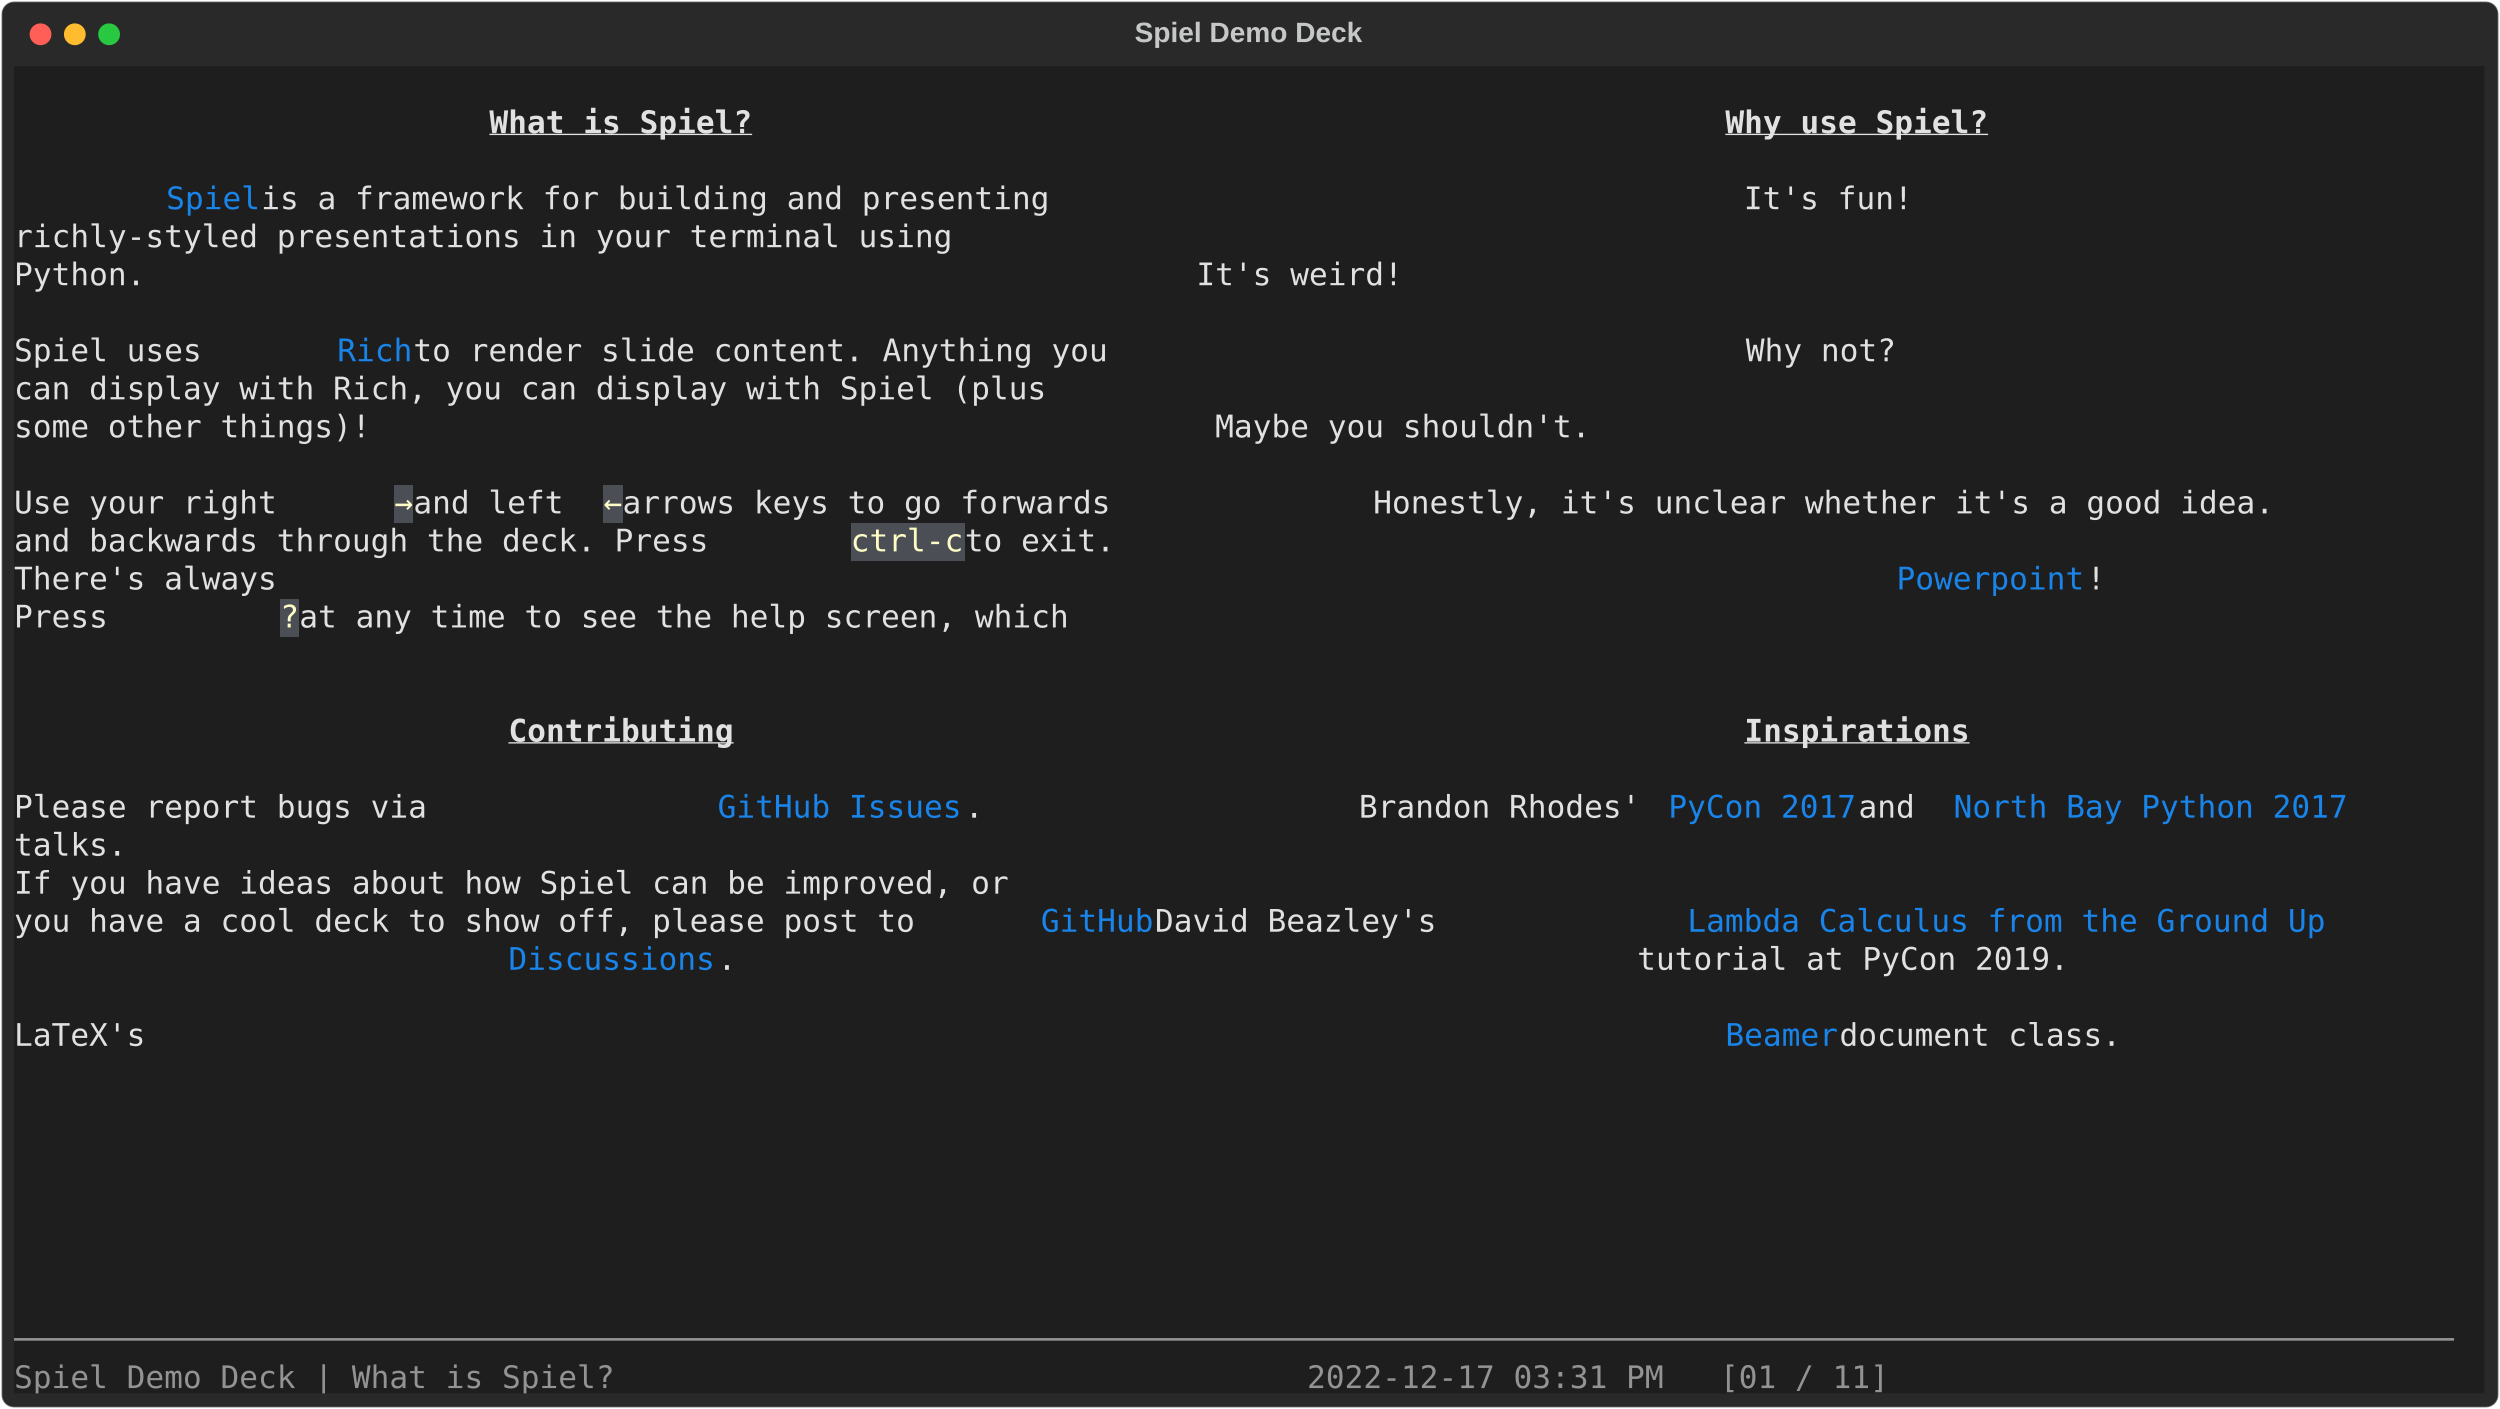
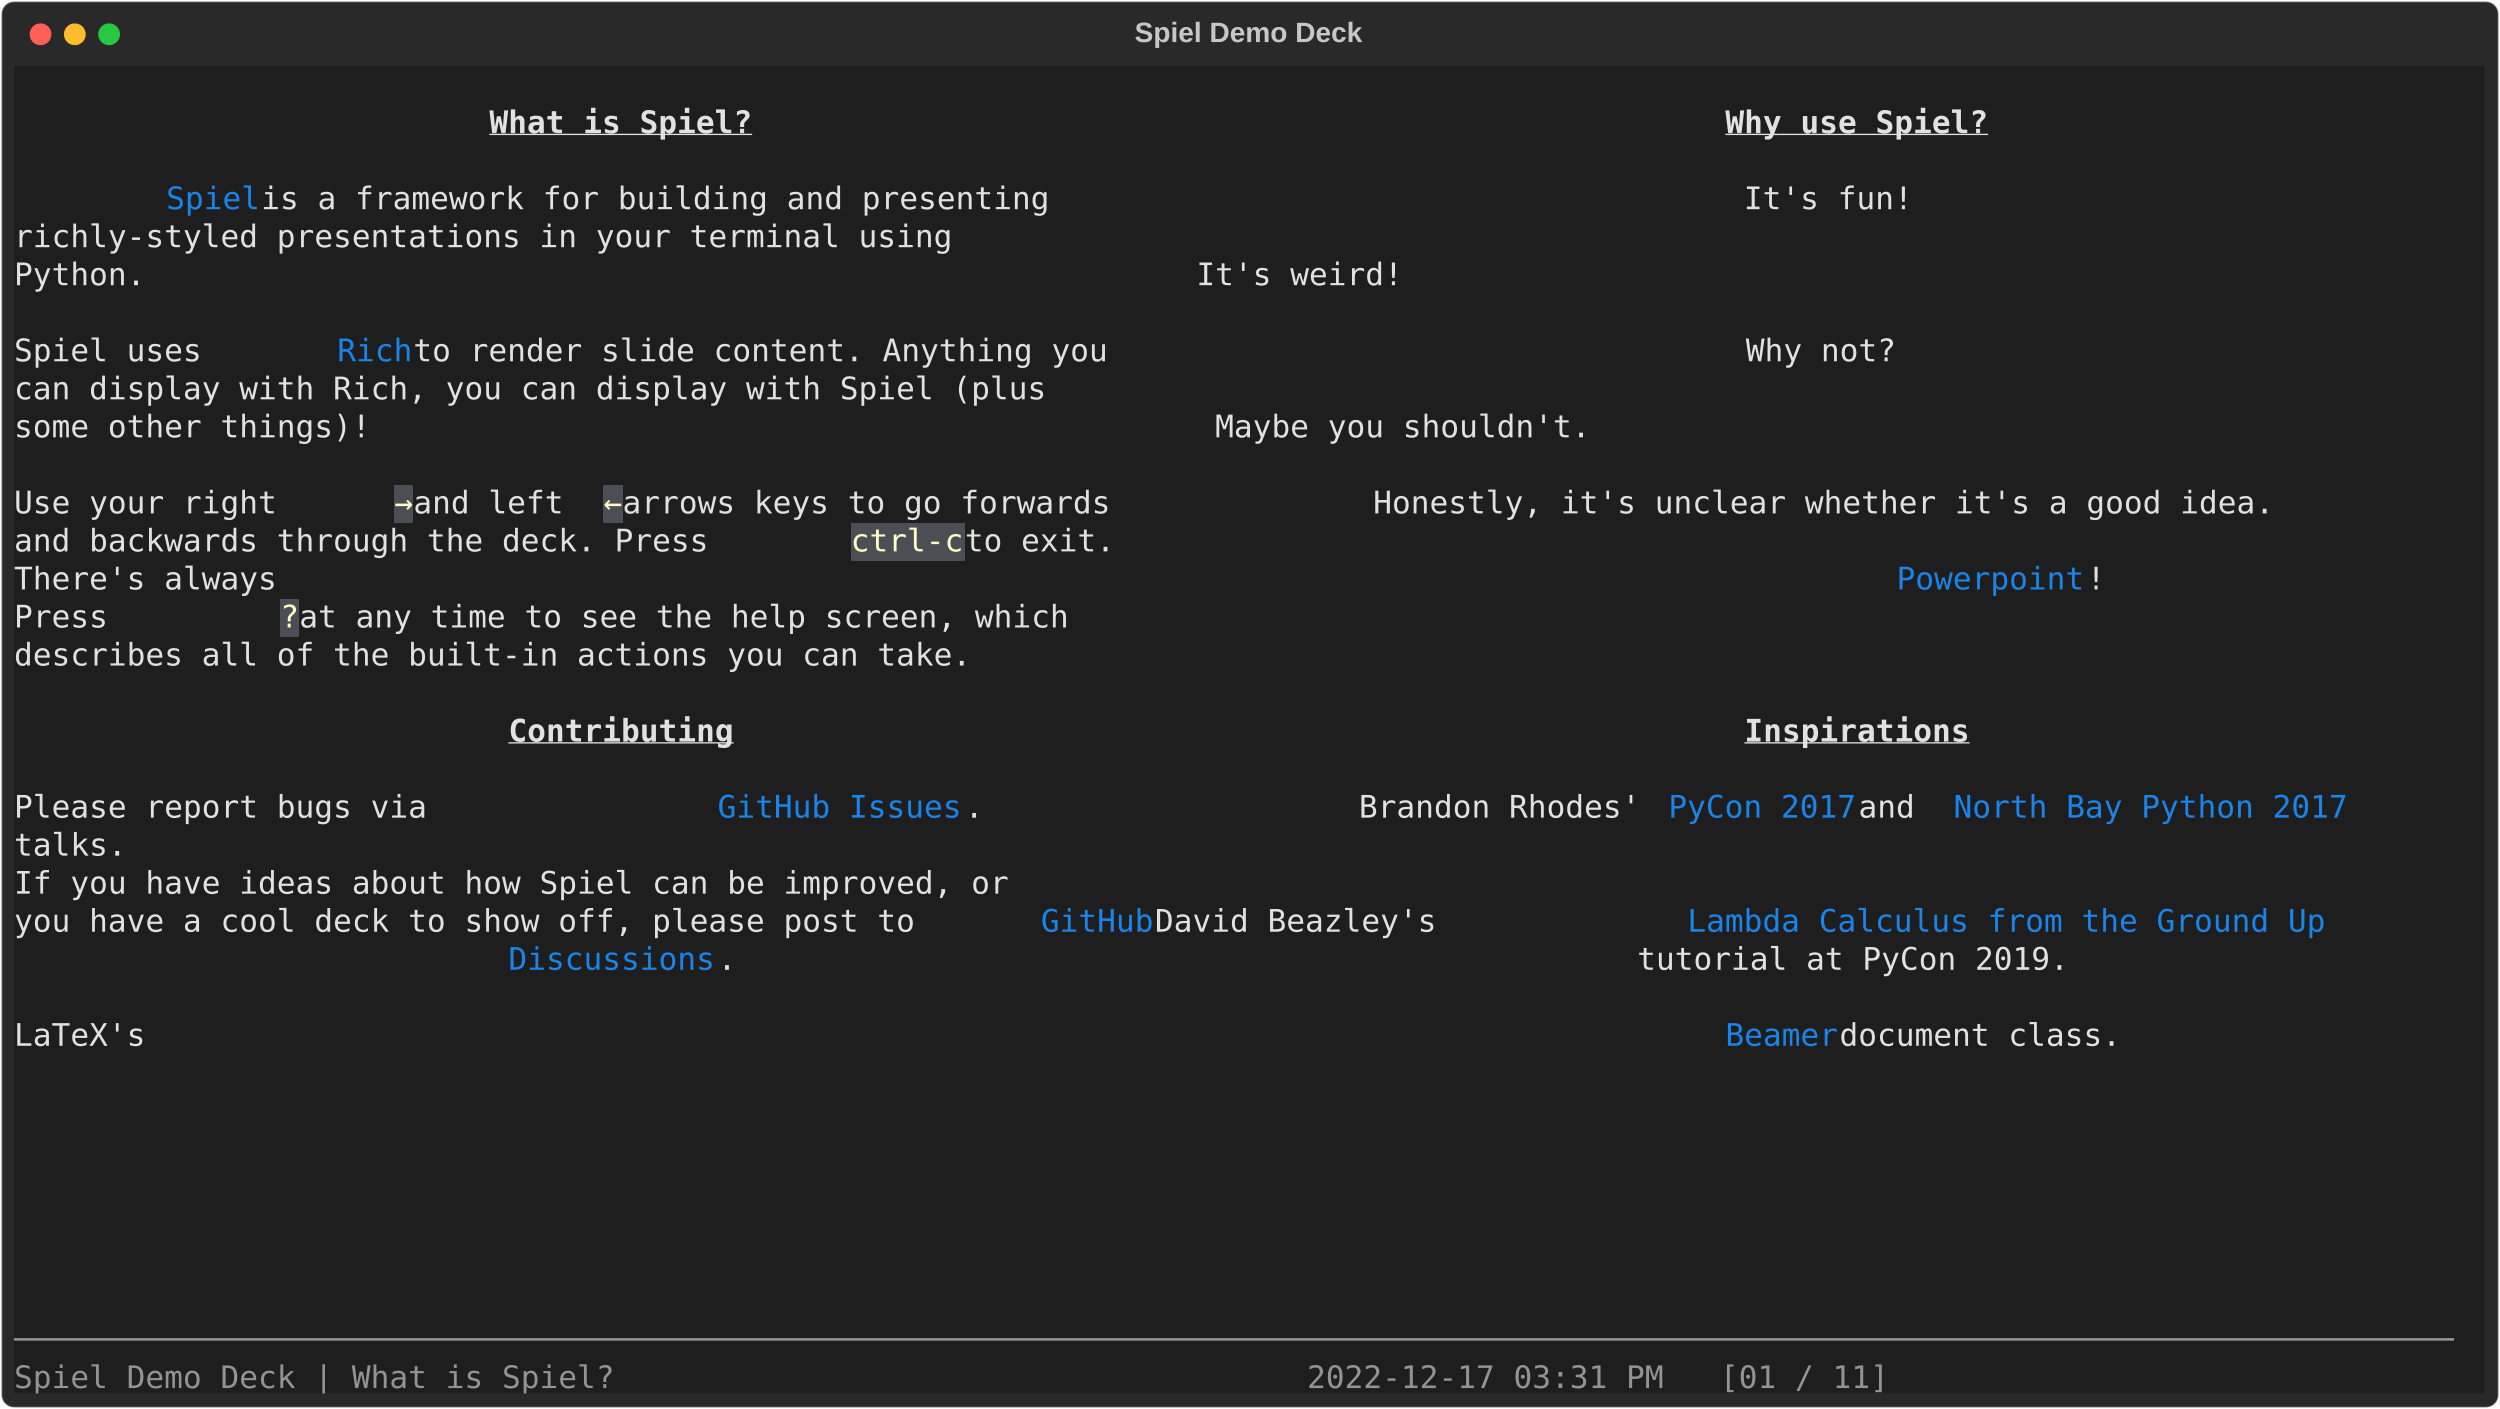
<svg xmlns="http://www.w3.org/2000/svg" class="rich-terminal" viewBox="0 0 1604 904.0">
  <style>

    @font-face {
        font-family: "Fira Code";
        src: local("FiraCode-Regular"),
                url("https://cdnjs.cloudflare.com/ajax/libs/firacode/6.2.0/woff2/FiraCode-Regular.woff2") format("woff2"),
                url("https://cdnjs.cloudflare.com/ajax/libs/firacode/6.2.0/woff/FiraCode-Regular.woff") format("woff");
        font-style: normal;
        font-weight: 400;
    }
    @font-face {
        font-family: "Fira Code";
        src: local("FiraCode-Bold"),
                url("https://cdnjs.cloudflare.com/ajax/libs/firacode/6.2.0/woff2/FiraCode-Bold.woff2") format("woff2"),
                url("https://cdnjs.cloudflare.com/ajax/libs/firacode/6.2.0/woff/FiraCode-Bold.woff") format("woff");
        font-style: bold;
        font-weight: 700;
    }

    .spieldocs-matrix {
        font-family: Fira Code, monospace;
        font-size: 20px;
        line-height: 24.4px;
        font-variant-east-asian: full-width;
    }

    .spieldocs-title {
        font-size: 18px;
        font-weight: bold;
        font-family: arial;
    }

    .spieldocs-r1 { fill: #e1e1e1 }
.spieldocs-r2 { fill: #c5c8c6 }
.spieldocs-r3 { fill: #e1e1e1;font-weight: bold;text-decoration: underline; }
.spieldocs-r4 { fill: #1984e9 }
.spieldocs-r5 { fill: #fdfdc5 }
.spieldocs-r6 { fill: #939393 }
.spieldocs-r7 { fill: #e1e1e1;font-weight: bold }
    </style>
  <defs>
    <clipPath id="spieldocs-clip-terminal">
      <rect x="0" y="0" width="1585.0" height="853.0" />
    </clipPath>
    <clipPath id="spieldocs-line-0">
      <rect x="0" y="1.5" width="1586" height="24.65" />
    </clipPath>
    <clipPath id="spieldocs-line-1">
      <rect x="0" y="25.9" width="1586" height="24.65" />
    </clipPath>
    <clipPath id="spieldocs-line-2">
      <rect x="0" y="50.3" width="1586" height="24.65" />
    </clipPath>
    <clipPath id="spieldocs-line-3">
      <rect x="0" y="74.7" width="1586" height="24.65" />
    </clipPath>
    <clipPath id="spieldocs-line-4">
      <rect x="0" y="99.1" width="1586" height="24.65" />
    </clipPath>
    <clipPath id="spieldocs-line-5">
      <rect x="0" y="123.5" width="1586" height="24.65" />
    </clipPath>
    <clipPath id="spieldocs-line-6">
      <rect x="0" y="147.9" width="1586" height="24.65" />
    </clipPath>
    <clipPath id="spieldocs-line-7">
      <rect x="0" y="172.3" width="1586" height="24.65" />
    </clipPath>
    <clipPath id="spieldocs-line-8">
      <rect x="0" y="196.7" width="1586" height="24.65" />
    </clipPath>
    <clipPath id="spieldocs-line-9">
      <rect x="0" y="221.1" width="1586" height="24.65" />
    </clipPath>
    <clipPath id="spieldocs-line-10">
      <rect x="0" y="245.5" width="1586" height="24.65" />
    </clipPath>
    <clipPath id="spieldocs-line-11">
      <rect x="0" y="269.9" width="1586" height="24.65" />
    </clipPath>
    <clipPath id="spieldocs-line-12">
      <rect x="0" y="294.3" width="1586" height="24.65" />
    </clipPath>
    <clipPath id="spieldocs-line-13">
      <rect x="0" y="318.7" width="1586" height="24.65" />
    </clipPath>
    <clipPath id="spieldocs-line-14">
      <rect x="0" y="343.1" width="1586" height="24.65" />
    </clipPath>
    <clipPath id="spieldocs-line-15">
      <rect x="0" y="367.5" width="1586" height="24.65" />
    </clipPath>
    <clipPath id="spieldocs-line-16">
      <rect x="0" y="391.9" width="1586" height="24.65" />
    </clipPath>
    <clipPath id="spieldocs-line-17">
      <rect x="0" y="416.3" width="1586" height="24.65" />
    </clipPath>
    <clipPath id="spieldocs-line-18">
      <rect x="0" y="440.7" width="1586" height="24.65" />
    </clipPath>
    <clipPath id="spieldocs-line-19">
      <rect x="0" y="465.1" width="1586" height="24.65" />
    </clipPath>
    <clipPath id="spieldocs-line-20">
      <rect x="0" y="489.5" width="1586" height="24.65" />
    </clipPath>
    <clipPath id="spieldocs-line-21">
      <rect x="0" y="513.9" width="1586" height="24.65" />
    </clipPath>
    <clipPath id="spieldocs-line-22">
      <rect x="0" y="538.3" width="1586" height="24.65" />
    </clipPath>
    <clipPath id="spieldocs-line-23">
      <rect x="0" y="562.7" width="1586" height="24.65" />
    </clipPath>
    <clipPath id="spieldocs-line-24">
      <rect x="0" y="587.1" width="1586" height="24.65" />
    </clipPath>
    <clipPath id="spieldocs-line-25">
      <rect x="0" y="611.5" width="1586" height="24.65" />
    </clipPath>
    <clipPath id="spieldocs-line-26">
      <rect x="0" y="635.9" width="1586" height="24.65" />
    </clipPath>
    <clipPath id="spieldocs-line-27">
      <rect x="0" y="660.3" width="1586" height="24.65" />
    </clipPath>
    <clipPath id="spieldocs-line-28">
      <rect x="0" y="684.7" width="1586" height="24.65" />
    </clipPath>
    <clipPath id="spieldocs-line-29">
      <rect x="0" y="709.1" width="1586" height="24.65" />
    </clipPath>
    <clipPath id="spieldocs-line-30">
      <rect x="0" y="733.5" width="1586" height="24.65" />
    </clipPath>
    <clipPath id="spieldocs-line-31">
      <rect x="0" y="757.9" width="1586" height="24.65" />
    </clipPath>
    <clipPath id="spieldocs-line-32">
      <rect x="0" y="782.3" width="1586" height="24.65" />
    </clipPath>
    <clipPath id="spieldocs-line-33">
      <rect x="0" y="806.7" width="1586" height="24.65" />
    </clipPath>
  </defs>
  <rect fill="#292929" stroke="rgba(255,255,255,0.35)" stroke-width="1" x="1" y="1" width="1602" height="902" rx="8" />
  <text class="spieldocs-title" fill="#c5c8c6" text-anchor="middle" x="801" y="27">Spiel Demo Deck</text>
  <g transform="translate(26,22)">
    <circle cx="0" cy="0" r="7" fill="#ff5f57" />
    <circle cx="22" cy="0" r="7" fill="#febc2e" />
    <circle cx="44" cy="0" r="7" fill="#28c840" />
  </g>
  <g transform="translate(9, 41)" clip-path="url(#spieldocs-clip-terminal)">
    <rect fill="#1e1e1e" x="0" y="1.5" width="1586" height="24.65" shape-rendering="crispEdges" />
    <rect fill="#1e1e1e" x="0" y="25.9" width="305" height="24.65" shape-rendering="crispEdges" />
    <rect fill="#1e1e1e" x="305" y="25.9" width="170.8" height="24.65" shape-rendering="crispEdges" />
    <rect fill="#1e1e1e" x="475.8" y="25.9" width="622.2" height="24.65" shape-rendering="crispEdges" />
    <rect fill="#1e1e1e" x="1098" y="25.9" width="170.8" height="24.65" shape-rendering="crispEdges" />
    <rect fill="#1e1e1e" x="1268.8" y="25.9" width="317.2" height="24.65" shape-rendering="crispEdges" />
    <rect fill="#1e1e1e" x="0" y="50.3" width="1586" height="24.65" shape-rendering="crispEdges" />
    <rect fill="#1e1e1e" x="0" y="74.7" width="97.6" height="24.65" shape-rendering="crispEdges" />
    <rect fill="#1e1e1e" x="97.6" y="74.7" width="61" height="24.65" shape-rendering="crispEdges" />
    <rect fill="#1e1e1e" x="158.6" y="74.7" width="1427.4" height="24.65" shape-rendering="crispEdges" />
    <rect fill="#1e1e1e" x="0" y="99.1" width="1586" height="24.65" shape-rendering="crispEdges" />
    <rect fill="#1e1e1e" x="0" y="123.5" width="1586" height="24.65" shape-rendering="crispEdges" />
    <rect fill="#1e1e1e" x="0" y="147.9" width="1586" height="24.65" shape-rendering="crispEdges" />
    <rect fill="#1e1e1e" x="0" y="172.3" width="207.4" height="24.65" shape-rendering="crispEdges" />
    <rect fill="#1e1e1e" x="207.4" y="172.3" width="48.8" height="24.65" shape-rendering="crispEdges" />
    <rect fill="#1e1e1e" x="256.2" y="172.3" width="1329.8" height="24.65" shape-rendering="crispEdges" />
    <rect fill="#1e1e1e" x="0" y="196.7" width="1586" height="24.65" shape-rendering="crispEdges" />
    <rect fill="#1e1e1e" x="0" y="221.1" width="1586" height="24.65" shape-rendering="crispEdges" />
    <rect fill="#1e1e1e" x="0" y="245.5" width="1586" height="24.65" shape-rendering="crispEdges" />
    <rect fill="#1e1e1e" x="0" y="269.9" width="244" height="24.65" shape-rendering="crispEdges" />
    <rect fill="#4b4e55" x="244" y="269.9" width="12.2" height="24.65" shape-rendering="crispEdges" />
    <rect fill="#1e1e1e" x="256.2" y="269.9" width="122" height="24.65" shape-rendering="crispEdges" />
    <rect fill="#4b4e55" x="378.2" y="269.9" width="12.2" height="24.65" shape-rendering="crispEdges" />
    <rect fill="#1e1e1e" x="390.4" y="269.9" width="1195.6" height="24.65" shape-rendering="crispEdges" />
    <rect fill="#1e1e1e" x="0" y="294.3" width="536.8" height="24.65" shape-rendering="crispEdges" />
    <rect fill="#4b4e55" x="536.8" y="294.3" width="73.2" height="24.65" shape-rendering="crispEdges" />
    <rect fill="#1e1e1e" x="610" y="294.3" width="976" height="24.65" shape-rendering="crispEdges" />
    <rect fill="#1e1e1e" x="0" y="318.7" width="1207.8" height="24.65" shape-rendering="crispEdges" />
    <rect fill="#1e1e1e" x="1207.8" y="318.7" width="122" height="24.65" shape-rendering="crispEdges" />
    <rect fill="#1e1e1e" x="1329.8" y="318.7" width="256.2" height="24.65" shape-rendering="crispEdges" />
    <rect fill="#1e1e1e" x="0" y="343.1" width="170.8" height="24.65" shape-rendering="crispEdges" />
    <rect fill="#4b4e55" x="170.8" y="343.1" width="12.2" height="24.65" shape-rendering="crispEdges" />
    <rect fill="#1e1e1e" x="183" y="343.1" width="1403" height="24.65" shape-rendering="crispEdges" />
    <rect fill="#1e1e1e" x="0" y="367.5" width="1586" height="24.65" shape-rendering="crispEdges" />
    <rect fill="#1e1e1e" x="0" y="391.9" width="1586" height="24.65" shape-rendering="crispEdges" />
    <rect fill="#1e1e1e" x="0" y="416.3" width="317.2" height="24.65" shape-rendering="crispEdges" />
    <rect fill="#1e1e1e" x="317.2" y="416.3" width="146.4" height="24.65" shape-rendering="crispEdges" />
    <rect fill="#1e1e1e" x="463.6" y="416.3" width="646.6" height="24.65" shape-rendering="crispEdges" />
    <rect fill="#1e1e1e" x="1110.2" y="416.3" width="146.4" height="24.65" shape-rendering="crispEdges" />
    <rect fill="#1e1e1e" x="1256.6" y="416.3" width="329.4" height="24.65" shape-rendering="crispEdges" />
    <rect fill="#1e1e1e" x="0" y="440.7" width="1586" height="24.65" shape-rendering="crispEdges" />
    <rect fill="#1e1e1e" x="0" y="465.1" width="451.4" height="24.65" shape-rendering="crispEdges" />
    <rect fill="#1e1e1e" x="451.4" y="465.1" width="158.6" height="24.65" shape-rendering="crispEdges" />
    <rect fill="#1e1e1e" x="610" y="465.1" width="451.4" height="24.65" shape-rendering="crispEdges" />
    <rect fill="#1e1e1e" x="1061.4" y="465.1" width="122" height="24.65" shape-rendering="crispEdges" />
    <rect fill="#1e1e1e" x="1183.4" y="465.1" width="61" height="24.65" shape-rendering="crispEdges" />
    <rect fill="#1e1e1e" x="1244.4" y="465.1" width="256.2" height="24.65" shape-rendering="crispEdges" />
    <rect fill="#1e1e1e" x="1500.6" y="465.1" width="85.4" height="24.65" shape-rendering="crispEdges" />
    <rect fill="#1e1e1e" x="0" y="489.5" width="1586" height="24.65" shape-rendering="crispEdges" />
    <rect fill="#1e1e1e" x="0" y="513.9" width="1586" height="24.65" shape-rendering="crispEdges" />
    <rect fill="#1e1e1e" x="0" y="538.3" width="658.8" height="24.65" shape-rendering="crispEdges" />
    <rect fill="#1e1e1e" x="658.8" y="538.3" width="73.2" height="24.65" shape-rendering="crispEdges" />
    <rect fill="#1e1e1e" x="732" y="538.3" width="341.6" height="24.65" shape-rendering="crispEdges" />
    <rect fill="#1e1e1e" x="1073.6" y="538.3" width="414.8" height="24.65" shape-rendering="crispEdges" />
    <rect fill="#1e1e1e" x="1488.4" y="538.3" width="97.6" height="24.65" shape-rendering="crispEdges" />
    <rect fill="#1e1e1e" x="0" y="562.7" width="317.2" height="24.65" shape-rendering="crispEdges" />
    <rect fill="#1e1e1e" x="317.2" y="562.7" width="134.2" height="24.65" shape-rendering="crispEdges" />
    <rect fill="#1e1e1e" x="451.4" y="562.7" width="1134.6" height="24.65" shape-rendering="crispEdges" />
    <rect fill="#1e1e1e" x="0" y="587.1" width="1586" height="24.65" shape-rendering="crispEdges" />
    <rect fill="#1e1e1e" x="0" y="611.5" width="1098" height="24.65" shape-rendering="crispEdges" />
    <rect fill="#1e1e1e" x="1098" y="611.5" width="73.2" height="24.65" shape-rendering="crispEdges" />
    <rect fill="#1e1e1e" x="1171.2" y="611.5" width="414.8" height="24.65" shape-rendering="crispEdges" />
    <rect fill="#1e1e1e" x="0" y="635.9" width="1586" height="24.65" shape-rendering="crispEdges" />
    <rect fill="#1e1e1e" x="0" y="660.3" width="1586" height="24.65" shape-rendering="crispEdges" />
    <rect fill="#1e1e1e" x="0" y="684.7" width="1586" height="24.65" shape-rendering="crispEdges" />
    <rect fill="#1e1e1e" x="0" y="709.1" width="1586" height="24.65" shape-rendering="crispEdges" />
    <rect fill="#1e1e1e" x="0" y="733.5" width="1586" height="24.65" shape-rendering="crispEdges" />
    <rect fill="#1e1e1e" x="0" y="757.9" width="1586" height="24.65" shape-rendering="crispEdges" />
    <rect fill="#1e1e1e" x="0" y="782.3" width="1586" height="24.65" shape-rendering="crispEdges" />
    <rect fill="#1e1e1e" x="0" y="806.7" width="1586" height="24.65" shape-rendering="crispEdges" />
    <rect fill="#1e1e1e" x="0" y="831.1" width="805.2" height="24.65" shape-rendering="crispEdges" />
    <rect fill="#1e1e1e" x="805.2" y="831.1" width="24.4" height="24.65" shape-rendering="crispEdges" />
    <rect fill="#1e1e1e" x="829.6" y="831.1" width="756.4" height="24.65" shape-rendering="crispEdges" />
    <g class="spieldocs-matrix">
      <text class="spieldocs-r2" x="1586" y="20" textLength="12.2" clip-path="url(#spieldocs-line-0)">
</text>
      <text class="spieldocs-r3" x="305" y="44.4" textLength="170.8" clip-path="url(#spieldocs-line-1)">What is Spiel?</text>
      <text class="spieldocs-r3" x="1098" y="44.4" textLength="170.8" clip-path="url(#spieldocs-line-1)">Why use Spiel?</text>
      <text class="spieldocs-r2" x="1586" y="44.4" textLength="12.2" clip-path="url(#spieldocs-line-1)">
</text>
      <text class="spieldocs-r2" x="1586" y="68.8" textLength="12.2" clip-path="url(#spieldocs-line-2)">
</text>
      <text class="spieldocs-r4" x="97.6" y="93.2" textLength="61" clip-path="url(#spieldocs-line-3)">Spiel</text>
      <text class="spieldocs-r1" x="158.6" y="93.2" textLength="1427.4" clip-path="url(#spieldocs-line-3)"> is a framework for building and presenting                                     It's fun!                            </text>
      <text class="spieldocs-r2" x="1586" y="93.2" textLength="12.2" clip-path="url(#spieldocs-line-3)">
</text>
      <text class="spieldocs-r1" x="0" y="117.6" textLength="1586" clip-path="url(#spieldocs-line-4)">       richly-styled presentations in your terminal using                                                                         </text>
      <text class="spieldocs-r2" x="1586" y="117.6" textLength="12.2" clip-path="url(#spieldocs-line-4)">
</text>
      <text class="spieldocs-r1" x="0" y="142" textLength="1586" clip-path="url(#spieldocs-line-5)">                             Python.                                                        It's weird!                           </text>
      <text class="spieldocs-r2" x="1586" y="142" textLength="12.2" clip-path="url(#spieldocs-line-5)">
</text>
      <text class="spieldocs-r2" x="1586" y="166.4" textLength="12.2" clip-path="url(#spieldocs-line-6)">
</text>
      <text class="spieldocs-r1" x="0" y="190.8" textLength="207.4" clip-path="url(#spieldocs-line-7)">      Spiel uses </text>
      <text class="spieldocs-r4" x="207.4" y="190.8" textLength="48.8" clip-path="url(#spieldocs-line-7)">Rich</text>
      <text class="spieldocs-r1" x="256.2" y="190.8" textLength="1329.8" clip-path="url(#spieldocs-line-7)"> to render slide content. Anything you                                  Why not?                             </text>
      <text class="spieldocs-r2" x="1586" y="190.8" textLength="12.2" clip-path="url(#spieldocs-line-7)">
</text>
      <text class="spieldocs-r1" x="0" y="215.2" textLength="1586" clip-path="url(#spieldocs-line-8)">     can display with Rich, you can display with Spiel (plus                                                                      </text>
      <text class="spieldocs-r2" x="1586" y="215.2" textLength="12.2" clip-path="url(#spieldocs-line-8)">
</text>
      <text class="spieldocs-r1" x="0" y="239.6" textLength="1586" clip-path="url(#spieldocs-line-9)">                       some other things)!                                             Maybe you shouldn't.                       </text>
      <text class="spieldocs-r2" x="1586" y="239.6" textLength="12.2" clip-path="url(#spieldocs-line-9)">
</text>
      <text class="spieldocs-r2" x="1586" y="264" textLength="12.2" clip-path="url(#spieldocs-line-10)">
</text>
      <text class="spieldocs-r1" x="0" y="288.4" textLength="244" clip-path="url(#spieldocs-line-11)">     Use your right </text>
      <text class="spieldocs-r5" x="244" y="288.4" textLength="12.2" clip-path="url(#spieldocs-line-11)">→</text>
      <text class="spieldocs-r1" x="256.2" y="288.4" textLength="122" clip-path="url(#spieldocs-line-11)"> and left </text>
      <text class="spieldocs-r5" x="378.2" y="288.4" textLength="12.2" clip-path="url(#spieldocs-line-11)">←</text>
      <text class="spieldocs-r1" x="390.4" y="288.4" textLength="1195.6" clip-path="url(#spieldocs-line-11)"> arrows keys to go forwards              Honestly, it's unclear whether it's a good idea.         </text>
      <text class="spieldocs-r2" x="1586" y="288.4" textLength="12.2" clip-path="url(#spieldocs-line-11)">
</text>
      <text class="spieldocs-r1" x="0" y="312.8" textLength="536.8" clip-path="url(#spieldocs-line-12)">      and backwards through the deck. Press </text>
      <text class="spieldocs-r5" x="536.8" y="312.8" textLength="73.2" clip-path="url(#spieldocs-line-12)">ctrl-c</text>
      <text class="spieldocs-r1" x="610" y="312.8" textLength="976" clip-path="url(#spieldocs-line-12)"> to exit.                                                                       </text>
      <text class="spieldocs-r2" x="1586" y="312.8" textLength="12.2" clip-path="url(#spieldocs-line-12)">
</text>
      <text class="spieldocs-r1" x="0" y="337.2" textLength="1207.8" clip-path="url(#spieldocs-line-13)">                                                                                    There's always </text>
      <text class="spieldocs-r4" x="1207.8" y="337.2" textLength="122" clip-path="url(#spieldocs-line-13)">Powerpoint</text>
      <text class="spieldocs-r1" x="1329.8" y="337.2" textLength="256.2" clip-path="url(#spieldocs-line-13)">!                    </text>
      <text class="spieldocs-r2" x="1586" y="337.2" textLength="12.2" clip-path="url(#spieldocs-line-13)">
</text>
      <text class="spieldocs-r1" x="0" y="361.6" textLength="170.8" clip-path="url(#spieldocs-line-14)">        Press </text>
      <text class="spieldocs-r5" x="170.8" y="361.6" textLength="12.2" clip-path="url(#spieldocs-line-14)">?</text>
      <text class="spieldocs-r1" x="183" y="361.6" textLength="1403" clip-path="url(#spieldocs-line-14)"> at any time to see the help screen, which                                                                         </text>
      <text class="spieldocs-r2" x="1586" y="361.6" textLength="12.2" clip-path="url(#spieldocs-line-14)">
</text>
+       <text class="spieldocs-r1" x="0" y="386" textLength="1586" clip-path="url(#spieldocs-line-15)">       describes all of the built-in actions you can take.                                                                        </text>
      <text class="spieldocs-r2" x="1586" y="386" textLength="12.2" clip-path="url(#spieldocs-line-15)">
</text>
      <text class="spieldocs-r2" x="1586" y="410.4" textLength="12.2" clip-path="url(#spieldocs-line-16)">
</text>
      <text class="spieldocs-r3" x="317.2" y="434.8" textLength="146.4" clip-path="url(#spieldocs-line-17)">Contributing</text>
      <text class="spieldocs-r3" x="1110.2" y="434.8" textLength="146.4" clip-path="url(#spieldocs-line-17)">Inspirations</text>
      <text class="spieldocs-r2" x="1586" y="434.8" textLength="12.2" clip-path="url(#spieldocs-line-17)">
</text>
      <text class="spieldocs-r2" x="1586" y="459.2" textLength="12.2" clip-path="url(#spieldocs-line-18)">
</text>
      <text class="spieldocs-r1" x="0" y="483.6" textLength="451.4" clip-path="url(#spieldocs-line-19)">              Please report bugs via </text>
      <text class="spieldocs-r4" x="451.4" y="483.6" textLength="158.6" clip-path="url(#spieldocs-line-19)">GitHub Issues</text>
      <text class="spieldocs-r1" x="610" y="483.6" textLength="451.4" clip-path="url(#spieldocs-line-19)">.                    Brandon Rhodes' </text>
      <text class="spieldocs-r4" x="1061.4" y="483.6" textLength="122" clip-path="url(#spieldocs-line-19)">PyCon 2017</text>
      <text class="spieldocs-r1" x="1183.4" y="483.6" textLength="61" clip-path="url(#spieldocs-line-19)"> and </text>
      <text class="spieldocs-r4" x="1244.4" y="483.6" textLength="256.2" clip-path="url(#spieldocs-line-19)">North Bay Python 2017</text>
      <text class="spieldocs-r2" x="1586" y="483.6" textLength="12.2" clip-path="url(#spieldocs-line-19)">
</text>
      <text class="spieldocs-r1" x="0" y="508" textLength="1586" clip-path="url(#spieldocs-line-20)">                                                                                              talks.                              </text>
      <text class="spieldocs-r2" x="1586" y="508" textLength="12.2" clip-path="url(#spieldocs-line-20)">
</text>
      <text class="spieldocs-r1" x="0" y="532.4" textLength="1586" clip-path="url(#spieldocs-line-21)">      If you have ideas about how Spiel can be improved, or                                                                       </text>
      <text class="spieldocs-r2" x="1586" y="532.4" textLength="12.2" clip-path="url(#spieldocs-line-21)">
</text>
      <text class="spieldocs-r1" x="0" y="556.8" textLength="658.8" clip-path="url(#spieldocs-line-22)">     you have a cool deck to show off, please post to </text>
      <text class="spieldocs-r4" x="658.8" y="556.8" textLength="73.2" clip-path="url(#spieldocs-line-22)">GitHub</text>
      <text class="spieldocs-r1" x="732" y="556.8" textLength="341.6" clip-path="url(#spieldocs-line-22)">            David Beazley's </text>
      <text class="spieldocs-r4" x="1073.6" y="556.8" textLength="414.8" clip-path="url(#spieldocs-line-22)">Lambda Calculus from the Ground Up</text>
      <text class="spieldocs-r2" x="1586" y="556.8" textLength="12.2" clip-path="url(#spieldocs-line-22)">
</text>
      <text class="spieldocs-r4" x="317.2" y="581.2" textLength="134.2" clip-path="url(#spieldocs-line-23)">Discussions</text>
      <text class="spieldocs-r1" x="451.4" y="581.2" textLength="1134.6" clip-path="url(#spieldocs-line-23)">.                                                tutorial at PyCon 2019.                     </text>
      <text class="spieldocs-r2" x="1586" y="581.2" textLength="12.2" clip-path="url(#spieldocs-line-23)">
</text>
      <text class="spieldocs-r2" x="1586" y="605.6" textLength="12.2" clip-path="url(#spieldocs-line-24)">
</text>
      <text class="spieldocs-r1" x="0" y="630" textLength="1098" clip-path="url(#spieldocs-line-25)">                                                                                  LaTeX's </text>
      <text class="spieldocs-r4" x="1098" y="630" textLength="73.2" clip-path="url(#spieldocs-line-25)">Beamer</text>
      <text class="spieldocs-r1" x="1171.2" y="630" textLength="414.8" clip-path="url(#spieldocs-line-25)"> document class.                  </text>
      <text class="spieldocs-r2" x="1586" y="630" textLength="12.2" clip-path="url(#spieldocs-line-25)">
</text>
      <text class="spieldocs-r2" x="1586" y="654.4" textLength="12.2" clip-path="url(#spieldocs-line-26)">
</text>
      <text class="spieldocs-r2" x="1586" y="678.8" textLength="12.2" clip-path="url(#spieldocs-line-27)">
</text>
      <text class="spieldocs-r2" x="1586" y="703.2" textLength="12.2" clip-path="url(#spieldocs-line-28)">
</text>
      <text class="spieldocs-r2" x="1586" y="727.6" textLength="12.2" clip-path="url(#spieldocs-line-29)">
</text>
      <text class="spieldocs-r2" x="1586" y="752" textLength="12.2" clip-path="url(#spieldocs-line-30)">
</text>
      <text class="spieldocs-r2" x="1586" y="776.4" textLength="12.2" clip-path="url(#spieldocs-line-31)">
</text>
      <text class="spieldocs-r2" x="1586" y="800.8" textLength="12.2" clip-path="url(#spieldocs-line-32)">
</text>
      <text class="spieldocs-r6" x="0" y="825.2" textLength="1586" clip-path="url(#spieldocs-line-33)">──────────────────────────────────────────────────────────────────────────────────────────────────────────────────────────────────</text>
      <text class="spieldocs-r2" x="1586" y="825.2" textLength="12.2" clip-path="url(#spieldocs-line-33)">
</text>
      <text class="spieldocs-r6" x="0" y="849.6" textLength="805.2" clip-path="url(#spieldocs-line-34)">Spiel Demo Deck | What is Spiel?                                  </text>
      <text class="spieldocs-r6" x="829.6" y="849.6" textLength="756.4" clip-path="url(#spieldocs-line-34)">                               2022-12-17 03:31 PM   [01 / 11]</text>
    </g>
  </g>
</svg>
